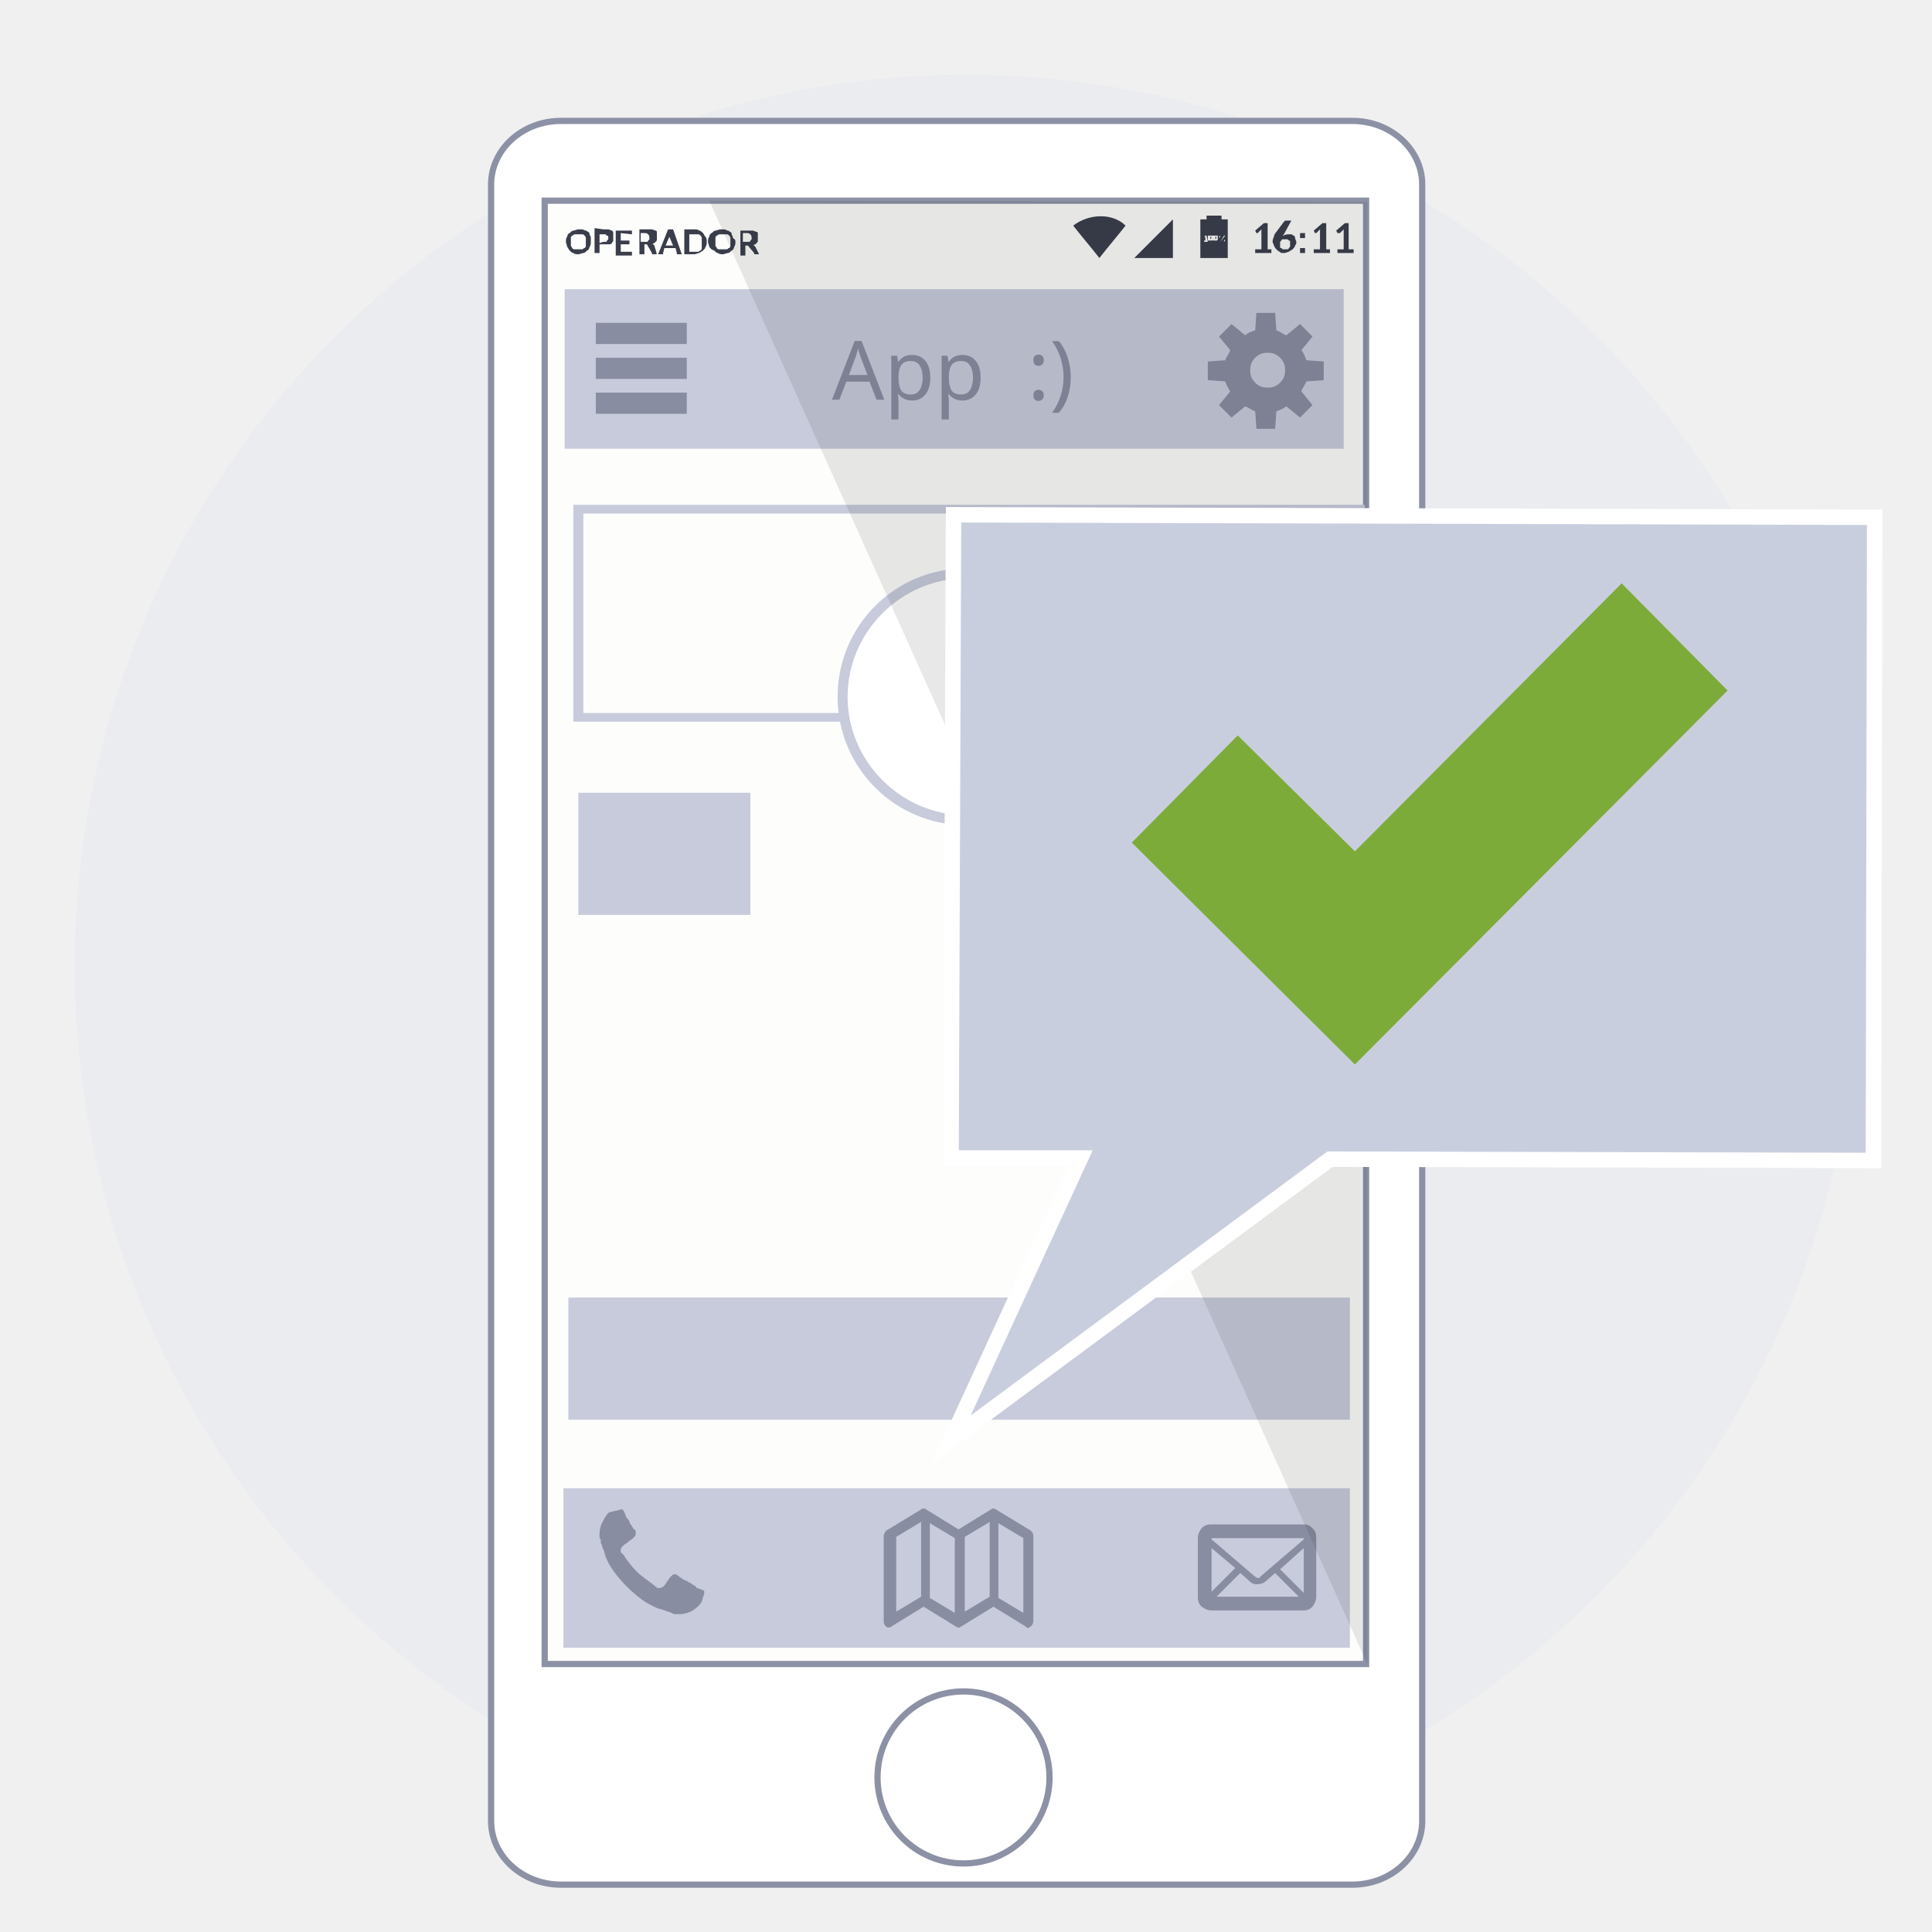
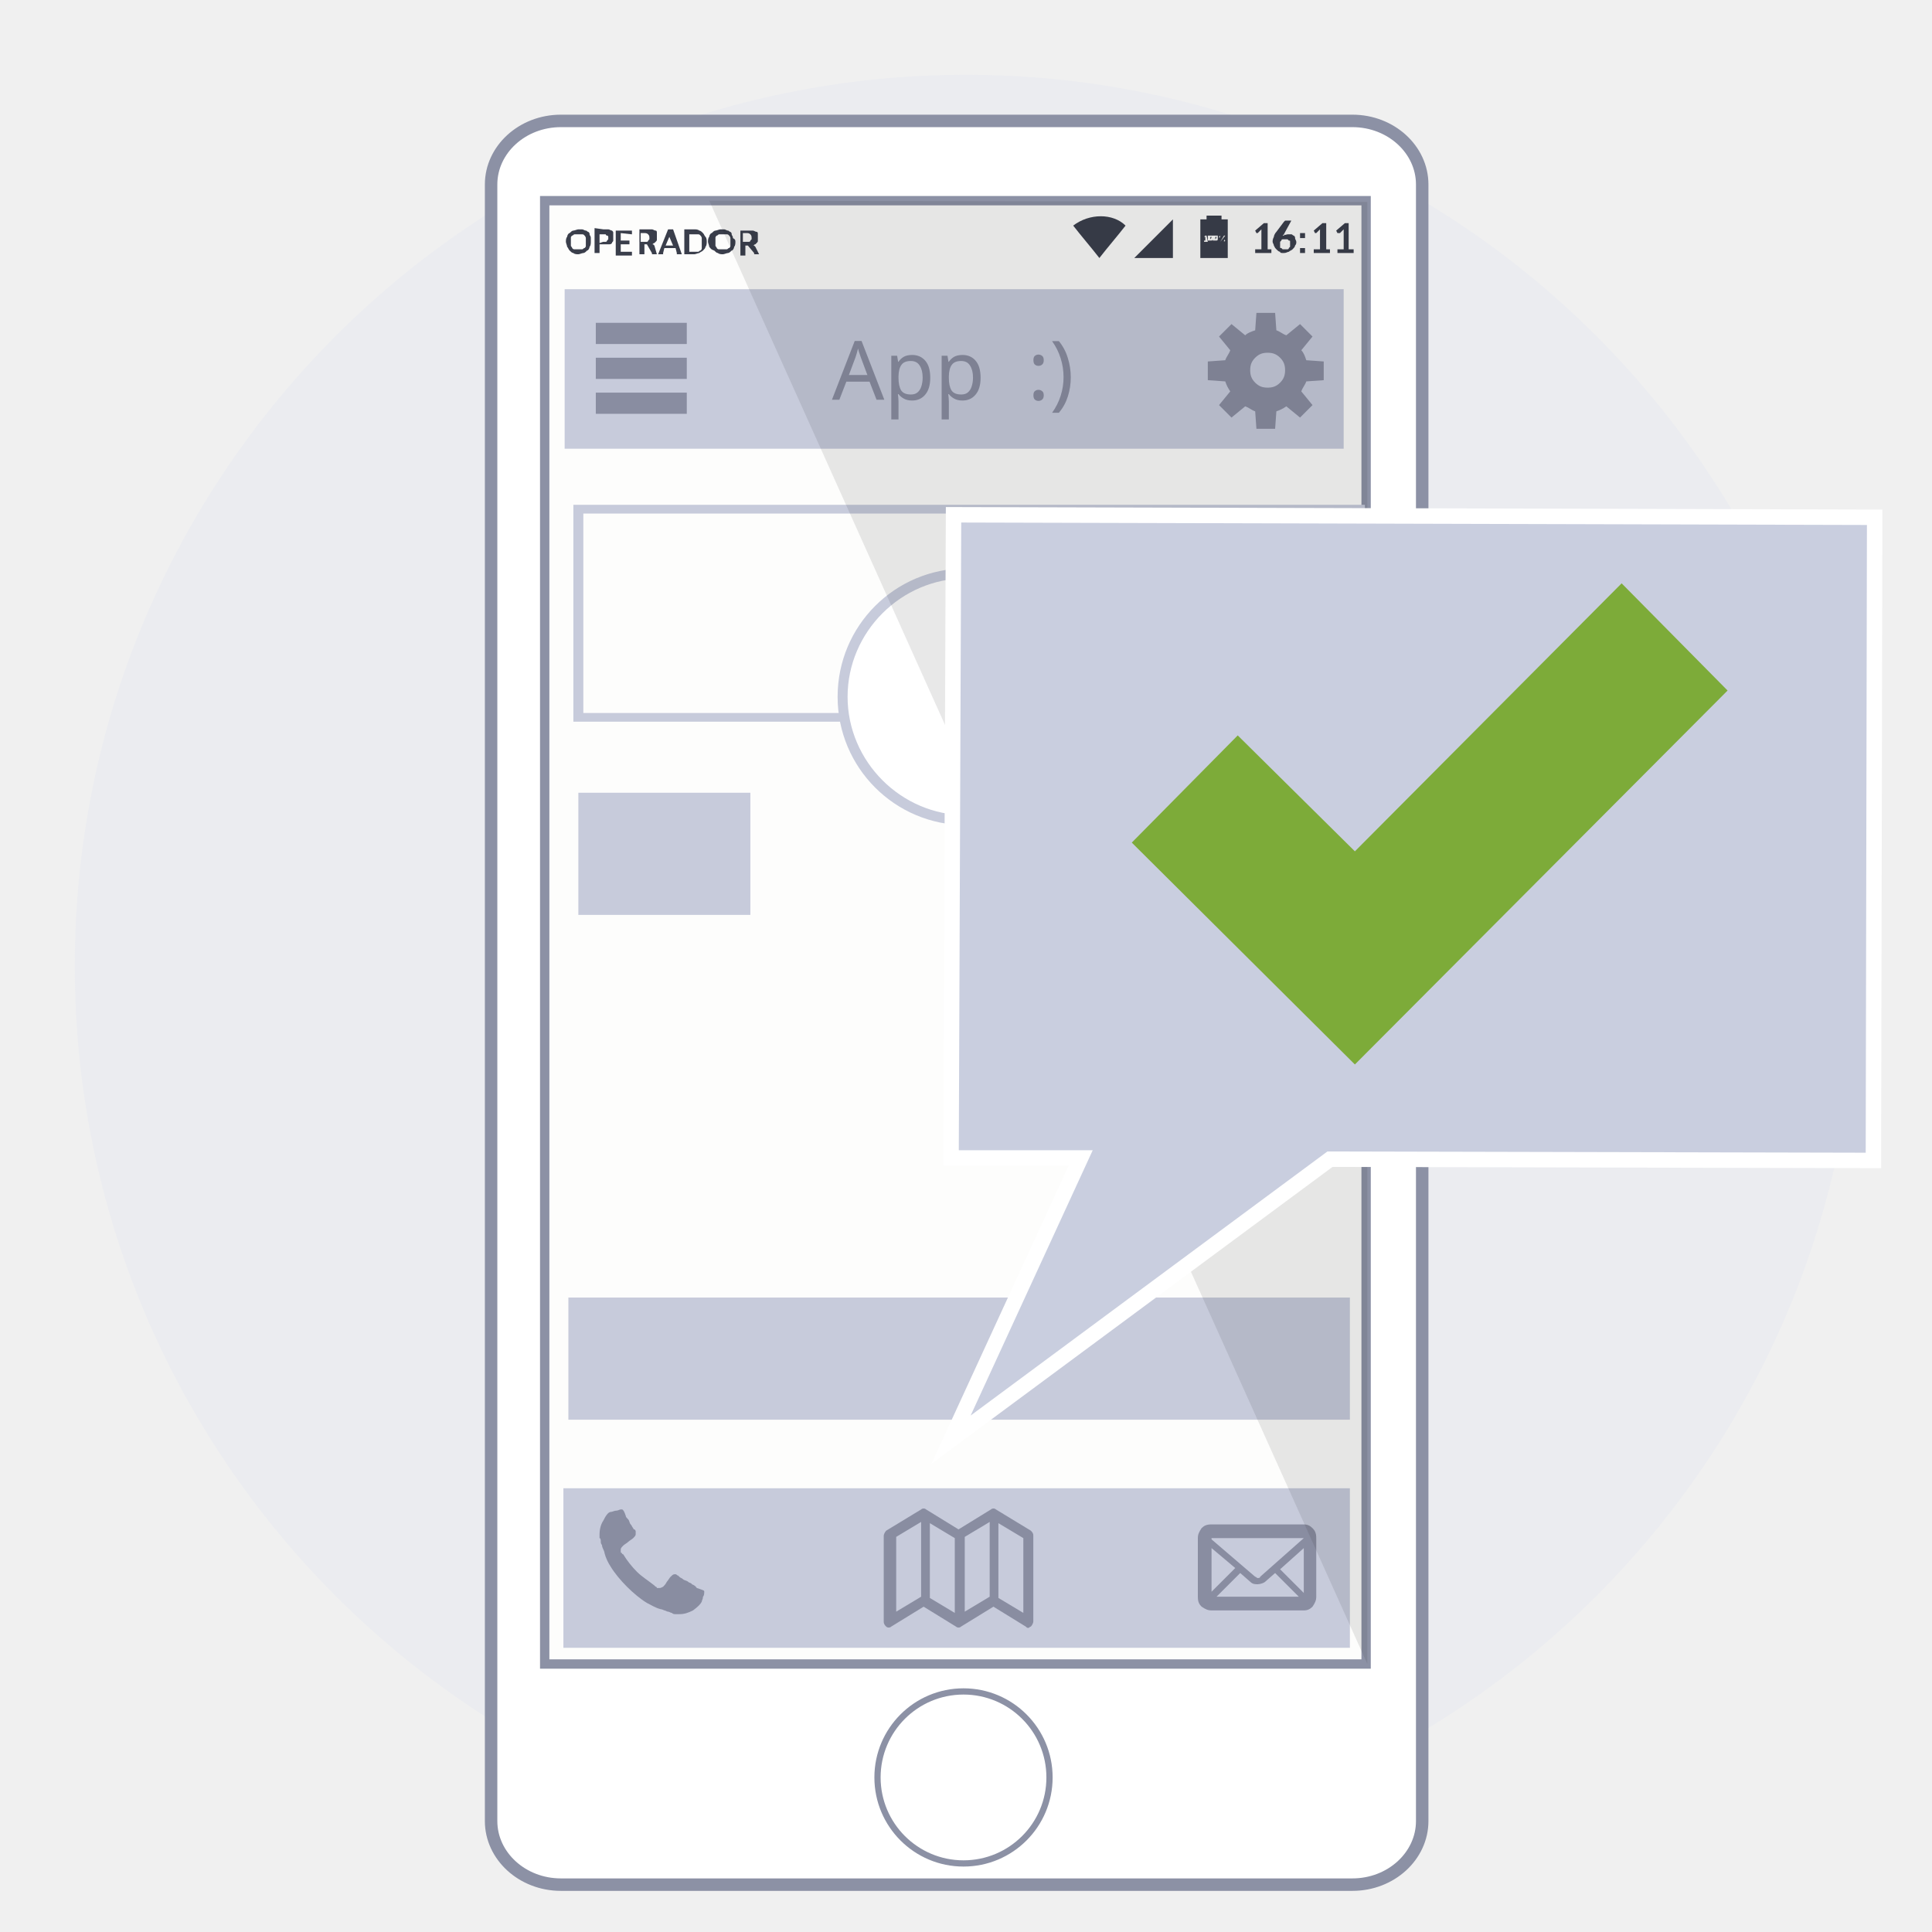
<svg xmlns="http://www.w3.org/2000/svg" version="1.1" id="Capa_1" x="0px" y="0px" viewBox="0 0 155 155" style="enable-background:new 0 0 155 155;" xml:space="preserve">
  <style type="text/css">
	.st0{fill:#EBECF0;}
- 	.st1{fill:#FFFFFF;stroke:#8C91A5;stroke-width:0.5;stroke-miterlimit:10;}
- 	.st2{fill:#FDFDFC;stroke:#8C91A5;stroke-width:0.5;stroke-miterlimit:10;}
+ 	.st1{fill:#FFFFFF;stroke:#8C91A5;stroke-miterlimit:10;}
+ 	.st2{fill:#FDFDFC;stroke:#8C91A5;stroke-width:0.75;stroke-miterlimit:10;}
	.st3{fill:#BFBFBE;}
	.st4{fill:#EED3B7;}
- 	.st5{fill:#C7CBDB;}
- 	.st6{fill:#898DA1;}
- 	.st7{fill:#FFFFFF;}
- 	.st8{fill:#3A3E4B;}
- 	.st9{font-family:'Raleway-ExtraBold';}
- 	.st10{font-size:6.57px;}
- 	.st11{opacity:0.1;}
- 	.st12{fill:#181519;}
- 	.st13{fill:#C9CEDF;stroke:#FFFFFF;stroke-width:1.239;stroke-miterlimit:10;}
- 	.st14{fill:#7DAB39;}
+ 	.st5{fill:#FFFFFF;stroke:#8C91A5;stroke-width:0.5;stroke-miterlimit:10;}
+ 	.st6{fill:#C7CBDB;}
+ 	.st7{fill:#898DA1;}
+ 	.st8{fill:#FFFFFF;}
+ 	.st9{fill:#3A3E4B;}
+ 	.st10{font-family:'Raleway-ExtraBold';}
+ 	.st11{font-size:6.57px;}
+ 	.st12{opacity:0.1;}
+ 	.st13{fill:#181519;}
+ 	.st14{fill:#C9CEDF;stroke:#FFFFFF;stroke-width:1.239;stroke-miterlimit:10;}
+ 	.st15{fill:#7DAB39;}
</style>
  <g>
    <circle class="st0" cx="77.5" cy="77.5" r="71.5" />
    <g>
      <g>
        <g>
          <path class="st1" d="M114.1,146.1c0,2.8-2.5,5.1-5.6,5.1H45c-3.1,0-5.6-2.3-5.6-5.1V14.8c0-2.8,2.5-5.1,5.6-5.1h63.5      c3.1,0,5.6,2.3,5.6,5.1V146.1z" />
          <rect x="43.7" y="16.1" class="st2" width="65.9" height="117.4" />
          <g>
            <g>
              <g>
                <g>
                  <rect x="48.2" y="65" class="st3" width="0.8" height="0.8" />
                </g>
                <g>
                  <rect x="49.9" y="65" class="st3" width="0.8" height="0.8" />
                </g>
                <g>
                  <rect x="51.4" y="65" class="st3" width="0.8" height="0.8" />
                </g>
              </g>
            </g>
          </g>
          <path class="st4" d="M73.9,57.1L73.9,57.1C73.9,57.2,73.9,57.1,73.9,57.1z" />
-           <circle class="st1" cx="77.3" cy="142.6" r="6.9" />
+           <circle class="st5" cx="77.3" cy="142.6" r="6.9" />
          <g>
            <g>
-               <rect x="45.3" y="23.2" class="st5" width="62.5" height="12.8" />
+               <rect x="45.3" y="23.2" class="st6" width="62.5" height="12.8" />
            </g>
            <g>
              <g>
-                 <rect x="47.8" y="25.9" class="st6" width="7.3" height="1.7" />
+                 <rect x="47.8" y="25.9" class="st7" width="7.3" height="1.7" />
              </g>
              <g>
-                 <rect x="47.8" y="28.7" class="st6" width="7.3" height="1.7" />
+                 <rect x="47.8" y="28.7" class="st7" width="7.3" height="1.7" />
              </g>
              <g>
-                 <rect x="47.8" y="31.5" class="st6" width="7.3" height="1.7" />
+                 <rect x="47.8" y="31.5" class="st7" width="7.3" height="1.7" />
              </g>
            </g>
            <g>
-               <path class="st6" d="M96.9,29v1.5l1.4,0.1c0.1,0.3,0.2,0.5,0.4,0.8l-0.9,1.1l1,1l1.1-0.9c0.3,0.1,0.5,0.3,0.8,0.4l0.1,1.4h1.5        l0.1-1.4c0.3-0.1,0.5-0.2,0.8-0.4l1.1,0.9l1-1l-0.9-1.1c0.1-0.3,0.3-0.5,0.4-0.8l1.4-0.1V29l-1.4-0.1        c-0.1-0.3-0.2-0.6-0.4-0.8l0.9-1.1l-1-1l-1.1,0.9c-0.3-0.1-0.5-0.3-0.8-0.4l-0.1-1.4h-1.5l-0.1,1.4c-0.3,0.1-0.6,0.2-0.8,0.4        l-1.1-0.9l-1,1l0.9,1.1c-0.1,0.3-0.3,0.5-0.4,0.8L96.9,29z M100.3,29.7c0-0.4,0.1-0.7,0.4-1c0.3-0.3,0.6-0.4,1-0.4        c0.4,0,0.7,0.1,1,0.4c0.3,0.3,0.4,0.6,0.4,1c0,0.4-0.1,0.7-0.4,1c-0.3,0.3-0.6,0.4-1,0.4c-0.4,0-0.7-0.1-1-0.4        C100.4,30.4,100.3,30.1,100.3,29.7z" />
+               <path class="st7" d="M96.9,29v1.5l1.4,0.1c0.1,0.3,0.2,0.5,0.4,0.8l-0.9,1.1l1,1l1.1-0.9c0.3,0.1,0.5,0.3,0.8,0.4l0.1,1.4h1.5        l0.1-1.4c0.3-0.1,0.5-0.2,0.8-0.4l1.1,0.9l1-1l-0.9-1.1c0.1-0.3,0.3-0.5,0.4-0.8l1.4-0.1V29l-1.4-0.1        c-0.1-0.3-0.2-0.6-0.4-0.8l0.9-1.1l-1-1l-1.1,0.9c-0.3-0.1-0.5-0.3-0.8-0.4l-0.1-1.4h-1.5l-0.1,1.4c-0.3,0.1-0.6,0.2-0.8,0.4        L98.8,26l-1,1l0.9,1.1c-0.1,0.3-0.3,0.5-0.4,0.8L96.9,29z M100.3,29.7c0-0.4,0.1-0.7,0.4-1s0.6-0.4,1-0.4s0.7,0.1,1,0.4        s0.4,0.6,0.4,1s-0.1,0.7-0.4,1s-0.6,0.4-1,0.4s-0.7-0.1-1-0.4C100.4,30.4,100.3,30.1,100.3,29.7z" />
            </g>
          </g>
          <g>
            <g>
-               <path class="st5" d="M109.6,57.9H46V40.5h63.5L109.6,57.9L109.6,57.9z M46.8,57.2h62V41.2h-62V57.2z" />
+               <path class="st6" d="M109.6,57.9H46V40.5h63.5L109.6,57.9L109.6,57.9z M46.8,57.2h62v-16h-62C46.8,41.2,46.8,57.2,46.8,57.2z" />
            </g>
            <g>
-               <circle class="st7" cx="77.5" cy="55.9" r="9.9" />
-               <path class="st5" d="M77.5,66.2c-5.7,0-10.3-4.6-10.3-10.3c0-5.7,4.6-10.3,10.3-10.3c5.7,0,10.3,4.6,10.3,10.3        C87.8,61.5,83.2,66.2,77.5,66.2z M77.5,46.4c-5.2,0-9.5,4.3-9.5,9.5s4.3,9.5,9.5,9.5s9.5-4.3,9.5-9.5S82.8,46.4,77.5,46.4z" />
+               <circle class="st8" cx="77.5" cy="55.9" r="9.9" />
+               <path class="st6" d="M77.5,66.2c-5.7,0-10.3-4.6-10.3-10.3s4.6-10.3,10.3-10.3c5.7,0,10.3,4.6,10.3,10.3        C87.8,61.5,83.2,66.2,77.5,66.2z M77.5,46.4c-5.2,0-9.5,4.3-9.5,9.5s4.3,9.5,9.5,9.5s9.5-4.3,9.5-9.5S82.8,46.4,77.5,46.4z" />
            </g>
          </g>
          <g>
            <g>
-               <path class="st8" d="M102,20v0.3h-1.3V20h0.5v-1.4c0-0.1,0-0.1,0-0.2l-0.3,0.3c0,0,0,0-0.1,0c0,0,0,0,0,0h0c0,0,0,0,0,0        l-0.1-0.2l0.7-0.6h0.3v2.1L102,20L102,20z" />
-               <path class="st8" d="M103,18.8l-0.1,0.1C103,18.9,103.1,18.9,103,18.8c0.1,0.1,0.2,0,0.3,0c0.1,0,0.2,0,0.3,0        c0.1,0,0.1,0.1,0.2,0.1c0.1,0.1,0.1,0.1,0.1,0.2c0,0.1,0.1,0.2,0.1,0.3c0,0.1,0,0.2-0.1,0.3c0,0.1-0.1,0.2-0.2,0.3        c-0.1,0.1-0.2,0.1-0.3,0.2c-0.1,0-0.2,0.1-0.4,0.1s-0.3,0-0.3-0.1c-0.1,0-0.2-0.1-0.3-0.2c-0.1-0.1-0.1-0.1-0.2-0.3        c0-0.1-0.1-0.2-0.1-0.3c0-0.1,0-0.2,0.1-0.4c0-0.1,0.1-0.3,0.2-0.4l0.6-0.8c0,0,0,0,0.1-0.1c0,0,0.1,0,0.1,0h0.4L103,18.8z         M103.1,20c0.1,0,0.1,0,0.2,0c0,0,0.1,0,0.1-0.1c0,0,0.1-0.1,0.1-0.1c0,0,0-0.1,0-0.2c0-0.1,0-0.1,0-0.2c0-0.1,0-0.1-0.1-0.1        c0,0-0.1-0.1-0.1-0.1c0,0-0.1,0-0.2,0c-0.1,0-0.1,0-0.2,0c0,0-0.1,0-0.1,0.1c0,0-0.1,0.1-0.1,0.1c0,0,0,0.1,0,0.2        c0,0.1,0,0.1,0,0.2c0,0.1,0,0.1,0.1,0.1c0,0,0.1,0.1,0.1,0.1C103,20,103.1,20,103.1,20z" />
-               <path class="st8" d="M104.3,18.9c0,0,0-0.1,0-0.1c0,0,0-0.1,0-0.1c0,0,0,0,0.1,0c0,0,0.1,0,0.1,0s0.1,0,0.1,0c0,0,0.1,0,0.1,0        c0,0,0,0,0,0.1c0,0,0,0.1,0,0.1c0,0,0,0.1,0,0.1c0,0,0,0.1,0,0.1c0,0,0,0-0.1,0c0,0-0.1,0-0.1,0s-0.1,0-0.1,0c0,0-0.1,0-0.1,0        c0,0,0,0,0-0.1C104.3,19,104.3,19,104.3,18.9z M104.3,20.1c0,0,0-0.1,0-0.1c0,0,0-0.1,0-0.1c0,0,0,0,0.1,0c0,0,0.1,0,0.1,0        s0.1,0,0.1,0c0,0,0.1,0,0.1,0c0,0,0,0,0,0.1s0,0.1,0,0.1c0,0,0,0.1,0,0.1c0,0,0,0.1,0,0.1c0,0,0,0-0.1,0c0,0-0.1,0-0.1,0        s-0.1,0-0.1,0c0,0-0.1,0-0.1,0c0,0,0,0,0-0.1C104.3,20.2,104.3,20.1,104.3,20.1z" />
-               <path class="st8" d="M106.7,20v0.3h-1.3V20h0.5v-1.4c0-0.1,0-0.1,0-0.2l-0.3,0.3c0,0,0,0-0.1,0s0,0,0,0h0c0,0,0,0,0,0        l-0.1-0.2l0.7-0.6h0.3v2.1L106.7,20L106.7,20z" />
-               <path class="st8" d="M108.6,20v0.3h-1.3V20h0.5v-1.4c0-0.1,0-0.1,0-0.2l-0.3,0.3c0,0,0,0-0.1,0s0,0-0.1,0h0c0,0,0,0,0,0        l-0.1-0.2l0.7-0.6h0.3v2.1L108.6,20L108.6,20z" />
+               <path class="st9" d="M102,20v0.3h-1.3V20h0.5v-1.4c0-0.1,0-0.1,0-0.2l-0.3,0.3c0,0,0,0-0.1,0l0,0l0,0l0,0l-0.1-0.2l0.7-0.6        h0.3V20L102,20L102,20z" />
+               <path class="st9" d="M103,18.8l-0.1,0.1C103,18.9,103.1,18.9,103,18.8c0.1,0.1,0.2,0,0.3,0c0.1,0,0.2,0,0.3,0        c0.1,0,0.1,0.1,0.2,0.1c0.1,0.1,0.1,0.1,0.1,0.2s0.1,0.2,0.1,0.3c0,0.1,0,0.2-0.1,0.3c0,0.1-0.1,0.2-0.2,0.3        c-0.1,0.1-0.2,0.1-0.3,0.2c-0.1,0-0.2,0.1-0.4,0.1s-0.3,0-0.3-0.1c-0.1,0-0.2-0.1-0.3-0.2c-0.1-0.1-0.1-0.1-0.2-0.3        c0-0.1-0.1-0.2-0.1-0.3c0-0.1,0-0.2,0.1-0.4c0-0.1,0.1-0.3,0.2-0.4l0.6-0.8c0,0,0,0,0.1-0.1h0.1h0.4L103,18.8z M103.1,20        c0.1,0,0.1,0,0.2,0c0,0,0.1,0,0.1-0.1l0.1-0.1c0,0,0-0.1,0-0.2s0-0.1,0-0.2s0-0.1-0.1-0.1l-0.1-0.1c0,0-0.1,0-0.2,0        s-0.1,0-0.2,0c0,0-0.1,0-0.1,0.1l-0.1,0.1c0,0,0,0.1,0,0.2s0,0.1,0,0.2s0,0.1,0.1,0.1l0.1,0.1C103,20,103.1,20,103.1,20z" />
+               <path class="st9" d="M104.3,18.9v-0.1v-0.1c0,0,0,0,0.1,0h0.1h0.1h0.1c0,0,0,0,0,0.1v0.1V19v0.1c0,0,0,0-0.1,0h-0.1h-0.1h-0.1        c0,0,0,0,0-0.1C104.3,19,104.3,19,104.3,18.9z M104.3,20.1V20v-0.1c0,0,0,0,0.1,0h0.1h0.1h0.1c0,0,0,0,0,0.1s0,0.1,0,0.1v0.1        v0.1c0,0,0,0-0.1,0h-0.1h-0.1h-0.1c0,0,0,0,0-0.1V20.1z" />
+               <path class="st9" d="M106.7,20v0.3h-1.3V20h0.5v-1.4c0-0.1,0-0.1,0-0.2l-0.3,0.3c0,0,0,0-0.1,0s0,0,0,0l0,0l0,0l-0.1-0.2        l0.7-0.6h0.3V20L106.7,20L106.7,20z" />
+               <path class="st9" d="M108.6,20v0.3h-1.3V20h0.5v-1.4c0-0.1,0-0.1,0-0.2l-0.3,0.3c0,0,0,0-0.1,0s0,0-0.1,0l0,0l0,0l-0.1-0.2        l0.7-0.6h0.3V20L108.6,20L108.6,20z" />
            </g>
            <g>
              <g>
-                 <path class="st8" d="M97.9,19L97.9,19C97.9,19,97.9,19,97.9,19C97.9,19,97.9,19,97.9,19L97.9,19C97.9,19,97.9,19,97.9,19         L97.9,19l0-0.1c0,0,0,0,0,0l0,0c0,0,0,0,0,0c0,0,0,0,0,0l0,0c0,0,0,0,0,0L97.9,19C97.8,19,97.9,19,97.9,19L97.9,19z" />
+                 <path class="st9" d="M97.9,19L97.9,19L97.9,19L97.9,19L97.9,19L97.9,19L97.9,19v-0.1l0,0l0,0l0,0l0,0l0,0l0,0V19         C97.8,19,97.9,19,97.9,19L97.9,19z" />
              </g>
              <g>
-                 <path class="st8" d="M97.6,19C97.6,19,97.6,18.9,97.6,19C97.6,18.9,97.6,18.9,97.6,19l-0.1,0c0,0,0,0,0,0c0,0,0,0,0,0.1         c0,0,0,0,0,0.1s0,0.1,0,0.1c0,0,0,0,0,0.1c0,0,0,0,0,0h0h0c0,0,0,0,0,0c0,0,0,0,0-0.1c0,0,0,0,0-0.1         C97.6,19.1,97.6,19,97.6,19C97.6,19,97.6,19,97.6,19z" />
+                 <path class="st9" d="M97.6,19C97.6,19,97.6,18.9,97.6,19C97.6,18.9,97.6,18.9,97.6,19L97.6,19L97.6,19c-0.1,0-0.1,0-0.1,0.1         c0,0,0,0,0,0.1s0,0.1,0,0.1s0,0,0,0.1l0,0l0,0l0,0l0,0c0,0,0,0,0-0.1c0,0,0,0,0-0.1C97.6,19.1,97.6,19,97.6,19L97.6,19z" />
              </g>
              <g>
-                 <path class="st8" d="M97.2,19C97.2,19,97.2,18.9,97.2,19C97.2,18.9,97.2,18.9,97.2,19l-0.1,0c0,0,0,0,0,0c0,0,0,0,0,0.1         c0,0,0,0,0,0.1s0,0.1,0,0.1c0,0,0,0,0,0.1l0,0h0h0c0,0,0,0,0,0c0,0,0,0,0-0.1c0,0,0,0,0-0.1C97.2,19.1,97.2,19,97.2,19         C97.2,19,97.2,19,97.2,19z" />
+                 <path class="st9" d="M97.2,19C97.2,19,97.2,18.9,97.2,19C97.2,18.9,97.2,18.9,97.2,19L97.2,19L97.2,19c-0.1,0-0.1,0-0.1,0.1         c0,0,0,0,0,0.1s0,0.1,0,0.1s0,0,0,0.1l0,0l0,0l0,0l0,0c0,0,0,0,0-0.1c0,0,0,0,0-0.1C97.2,19.1,97.2,19,97.2,19L97.2,19z" />
              </g>
              <g>
-                 <path class="st8" d="M98.2,19.2L98.2,19.2L98.2,19.2C98.1,19.2,98.1,19.2,98.2,19.2L98.2,19.2C98.1,19.2,98.1,19.2,98.2,19.2         L98.2,19.2l0,0.1c0,0,0,0,0,0l0,0c0,0,0,0,0,0c0,0,0,0,0,0l0,0c0,0,0,0,0,0L98.2,19.2C98.2,19.2,98.2,19.2,98.2,19.2         C98.2,19.2,98.2,19.2,98.2,19.2z" />
+                 <path class="st9" d="M98.2,19.2L98.2,19.2L98.2,19.2C98.1,19.2,98.1,19.2,98.2,19.2L98.2,19.2C98.1,19.2,98.1,19.2,98.2,19.2         L98.2,19.2v0.1l0,0l0,0l0,0l0,0l0,0l0,0V19.2L98.2,19.2L98.2,19.2z" />
              </g>
              <g>
-                 <path class="st8" d="M98,17.6v-0.3h-1.2v0.3h-0.5v3.1h2.2v-3.1H98z M96.9,19.4h-0.3v-0.1h0.1V19v0L96.6,19l0,0l0,0l0,0l0,0         l0,0l0.1-0.1h0.1L96.9,19.4L96.9,19.4L96.9,19.4L96.9,19.4z M97.3,19.2C97.3,19.3,97.3,19.3,97.3,19.2c0,0.1-0.1,0.1-0.1,0.1         s0,0-0.1,0c0,0,0,0-0.1,0c0,0,0,0-0.1,0c0,0,0,0,0-0.1c0,0,0-0.1,0-0.1c0,0,0-0.1,0-0.1s0-0.1,0-0.1c0,0,0,0,0.1,0         c0,0,0,0,0.1,0s0,0,0.1,0c0,0,0,0,0.1,0c0,0,0,0,0,0.1c0,0,0,0.1,0,0.1C97.3,19.1,97.3,19.2,97.3,19.2z M97.7,19.2         C97.7,19.3,97.7,19.3,97.7,19.2c0,0.1-0.1,0.1-0.1,0.1c0,0,0,0-0.1,0s0,0-0.1,0c0,0,0,0-0.1,0c0,0,0,0,0-0.1c0,0,0-0.1,0-0.1         c0,0,0-0.1,0-0.1s0-0.1,0-0.1c0,0,0,0,0.1,0c0,0,0,0,0.1,0s0,0,0.1,0c0,0,0,0,0.1,0c0,0,0,0,0,0.1c0,0,0,0.1,0,0.1         S97.7,19.2,97.7,19.2z M97.8,19C97.8,19,97.8,19,97.8,19C97.8,19,97.8,18.9,97.8,19l0.1-0.1h0h0c0,0,0,0,0,0l0,0v0         c0,0,0,0,0,0s0,0,0,0l0,0h0h0C97.9,19.1,97.8,19.1,97.8,19C97.8,19.1,97.8,19,97.8,19C97.8,19,97.8,19,97.8,19z M97.9,19.4         C97.9,19.4,97.9,19.4,97.9,19.4L97.9,19.4l0.3-0.5l0,0l0,0h0.1L97.9,19.4L97.9,19.4z M98.3,19.3         C98.3,19.3,98.3,19.3,98.3,19.3L98.3,19.3l-0.1,0.1h0c0,0,0,0,0,0c0,0,0,0,0,0v0c0,0,0,0,0,0s0,0,0,0l0,0h0h0c0,0,0,0,0,0         C98.2,19.2,98.2,19.2,98.3,19.3L98.3,19.3C98.3,19.3,98.3,19.3,98.3,19.3z" />
+                 <path class="st9" d="M98,17.6v-0.3h-1.2v0.3h-0.5v3.1h2.2v-3.1H98z M96.9,19.4h-0.3v-0.1h0.1V19l0,0h-0.1l0,0l0,0l0,0l0,0         l0,0l0.1-0.1h0.1L96.9,19.4L96.9,19.4L96.9,19.4L96.9,19.4z M97.3,19.2C97.3,19.3,97.3,19.3,97.3,19.2c0,0.1-0.1,0.1-0.1,0.1         s0,0-0.1,0c0,0,0,0-0.1,0c0,0,0,0-0.1,0c0,0,0,0,0-0.1v-0.1V19v-0.1c0,0,0,0,0.1,0c0,0,0,0,0.1,0s0,0,0.1,0c0,0,0,0,0.1,0         c0,0,0,0,0,0.1v0.1V19.2z M97.7,19.2C97.7,19.3,97.7,19.3,97.7,19.2c0,0.1-0.1,0.1-0.1,0.1s0,0-0.1,0s0,0-0.1,0         c0,0,0,0-0.1,0c0,0,0,0,0-0.1v-0.1V19v-0.1c0,0,0,0,0.1,0c0,0,0,0,0.1,0s0,0,0.1,0c0,0,0,0,0.1,0c0,0,0,0,0,0.1v0.1V19.2z          M97.8,19L97.8,19C97.8,19,97.8,18.9,97.8,19l0.1-0.1l0,0l0,0l0,0l0,0l0,0l0,0l0,0l0,0l0,0l0,0C97.9,19.1,97.8,19.1,97.8,19         C97.8,19.1,97.8,19,97.8,19L97.8,19z M97.9,19.4L97.9,19.4L97.9,19.4l0.3-0.5l0,0l0,0h0.1L97.9,19.4L97.9,19.4z M98.3,19.3         L98.3,19.3L98.3,19.3l-0.1,0.1l0,0l0,0l0,0l0,0l0,0l0,0l0,0l0,0l0,0l0,0C98.2,19.2,98.2,19.2,98.3,19.3L98.3,19.3L98.3,19.3z         " />
              </g>
              <g>
-                 <path class="st8" d="M86.1,18.1c0.7,0.9,1.4,1.7,2.1,2.6c0.7-0.9,1.4-1.7,2.1-2.6C89.3,17.1,87.4,17.1,86.1,18.1z" />
+                 <path class="st9" d="M86.1,18.1c0.7,0.9,1.4,1.7,2.1,2.6c0.7-0.9,1.4-1.7,2.1-2.6C89.3,17.1,87.4,17.1,86.1,18.1z" />
              </g>
              <g>
-                 <path class="st8" d="M94.1,20.7c0-1.1,0-2.2,0-3.1c-1,1-2.1,2.1-3.1,3.1C92,20.7,93.1,20.7,94.1,20.7z" />
+                 <path class="st9" d="M94.1,20.7c0-1.1,0-2.2,0-3.1c-1,1-2.1,2.1-3.1,3.1C92,20.7,93.1,20.7,94.1,20.7z" />
              </g>
            </g>
          </g>
          <g>
-             <path class="st8" d="M47.4,19.4c0,0.1,0,0.3-0.1,0.4c0,0.1-0.1,0.3-0.2,0.3c-0.1,0.1-0.2,0.2-0.3,0.2c-0.1,0-0.3,0.1-0.4,0.1       c-0.1,0-0.3,0-0.4-0.1c-0.1,0-0.2-0.1-0.3-0.2c-0.1-0.1-0.1-0.2-0.2-0.3c0-0.1-0.1-0.3-0.1-0.4c0-0.1,0-0.3,0.1-0.4       c0-0.1,0.1-0.3,0.2-0.3c0.1-0.1,0.2-0.2,0.3-0.2c0.1,0,0.3-0.1,0.4-0.1c0.1,0,0.2,0,0.3,0c0.1,0,0.2,0.1,0.3,0.1       c0.1,0,0.1,0.1,0.2,0.1c0.1,0.1,0.1,0.1,0.1,0.2c0,0.1,0.1,0.1,0.1,0.3C47.4,19.2,47.4,19.3,47.4,19.4z M47,19.4       c0-0.1,0-0.2,0-0.3c0-0.1-0.1-0.2-0.1-0.2c-0.1-0.1-0.1-0.1-0.2-0.1c-0.1,0-0.2,0-0.3,0c-0.1,0-0.2,0-0.3,0       c-0.1,0-0.1,0.1-0.2,0.1c-0.1,0.1-0.1,0.1-0.1,0.2c0,0.1,0,0.2,0,0.3c0,0.1,0,0.2,0,0.3c0,0.1,0.1,0.1,0.1,0.2       c0.1,0.1,0.1,0.1,0.2,0.1c0.1,0,0.2,0,0.3,0c0.1,0,0.2,0,0.3,0c0.1,0,0.1-0.1,0.2-0.1c0.1-0.1,0.1-0.1,0.1-0.2       C47,19.6,47,19.5,47,19.4z" />
-             <path class="st8" d="M48.4,18.4c0.1,0,0.3,0,0.4,0c0.1,0,0.2,0.1,0.3,0.1c0.1,0.1,0.1,0.1,0.1,0.2c0,0.1,0,0.2,0,0.3       c0,0.1,0,0.2,0,0.3c0,0.1-0.1,0.1-0.1,0.2c-0.1,0.1-0.1,0.1-0.3,0.1s-0.2,0-0.4,0h-0.3v0.7h-0.4v-2L48.4,18.4z M48.4,19.4       c0.1,0,0.1,0,0.2,0c0,0,0.1,0,0.1-0.1c0,0,0.1-0.1,0.1-0.1c0,0,0-0.1,0-0.1c0-0.1,0-0.1,0-0.1c0,0,0-0.1-0.1-0.1       c0,0-0.1,0-0.1-0.1c0,0-0.1,0-0.2,0h-0.3v0.7L48.4,19.4z" />
-             <path class="st8" d="M49.8,18.7v0.6h0.7v0.3h-0.7v0.6h0.9v0.3h-1.3v-2h1.3v0.3L49.8,18.7L49.8,18.7z" />
-             <path class="st8" d="M52.7,20.4h-0.3c-0.1,0-0.1,0-0.1-0.1l-0.4-0.7c0,0,0,0,0,0c0,0,0,0-0.1,0h-0.1v0.8h-0.4v-2h0.6       c0.1,0,0.3,0,0.4,0c0.1,0,0.2,0.1,0.3,0.1c0.1,0,0.1,0.1,0.1,0.2c0,0.1,0,0.1,0,0.3c0,0.1,0,0.1,0,0.2c0,0.1,0,0.1-0.1,0.2       c0,0-0.1,0.1-0.1,0.1c-0.1,0-0.1,0.1-0.2,0.1c0,0,0,0,0.1,0c0,0,0,0,0.1,0.1L52.7,20.4z M51.7,19.4c0.1,0,0.1,0,0.2,0       c0,0,0.1,0,0.1-0.1c0,0,0.1-0.1,0.1-0.1c0,0,0-0.1,0-0.1c0-0.1,0-0.2-0.1-0.3c-0.1-0.1-0.2-0.1-0.3-0.1h-0.3v0.7H51.7z" />
-             <path class="st8" d="M54.7,20.4h-0.3c0,0-0.1,0-0.1,0c0,0,0,0,0-0.1l-0.1-0.4h-0.9l-0.1,0.4c0,0,0,0,0,0.1c0,0,0,0-0.1,0h-0.3       l0.8-2h0.4L54.7,20.4z M54,19.7L53.7,19c0,0,0-0.1,0-0.1c0,0,0-0.1,0-0.1c0,0,0,0.1,0,0.1c0,0,0,0.1,0,0.1l-0.3,0.7H54z" />
-             <path class="st8" d="M56.7,19.4c0,0.1,0,0.3-0.1,0.4c0,0.1-0.1,0.2-0.2,0.3c-0.1,0.1-0.2,0.1-0.3,0.2c-0.1,0-0.3,0.1-0.4,0.1       h-0.8v-2h0.8c0.1,0,0.3,0,0.4,0.1c0.1,0,0.2,0.1,0.3,0.2c0.1,0.1,0.1,0.2,0.2,0.3C56.7,19.1,56.7,19.3,56.7,19.4z M56.3,19.4       c0-0.1,0-0.2,0-0.3c0-0.1-0.1-0.2-0.1-0.2c-0.1-0.1-0.1-0.1-0.2-0.1c-0.1,0-0.2,0-0.3,0h-0.4v1.4h0.4c0.1,0,0.2,0,0.3,0       c0.1,0,0.1-0.1,0.2-0.1c0.1-0.1,0.1-0.1,0.1-0.2C56.3,19.6,56.3,19.5,56.3,19.4z" />
-             <path class="st8" d="M59,19.4c0,0.1,0,0.3-0.1,0.4c0,0.1-0.1,0.3-0.2,0.3c-0.1,0.1-0.2,0.2-0.3,0.2c-0.1,0-0.3,0.1-0.4,0.1       c-0.1,0-0.3,0-0.4-0.1c-0.1,0-0.2-0.1-0.3-0.2C57,20,57,19.9,56.9,19.8c0-0.1-0.1-0.3-0.1-0.4c0-0.1,0-0.3,0.1-0.4       c0-0.1,0.1-0.3,0.2-0.3c0.1-0.1,0.2-0.2,0.3-0.2s0.3-0.1,0.4-0.1c0.1,0,0.2,0,0.3,0c0.1,0,0.2,0.1,0.3,0.1       c0.1,0,0.1,0.1,0.2,0.1c0.1,0.1,0.1,0.1,0.1,0.2c0,0.1,0.1,0.1,0.1,0.3C59,19.2,59,19.3,59,19.4z M58.6,19.4c0-0.1,0-0.2,0-0.3       c0-0.1-0.1-0.2-0.1-0.2c-0.1-0.1-0.1-0.1-0.2-0.1c-0.1,0-0.2,0-0.3,0c-0.1,0-0.2,0-0.3,0c-0.1,0-0.1,0.1-0.2,0.1       c-0.1,0.1-0.1,0.1-0.1,0.2c0,0.1,0,0.2,0,0.3c0,0.1,0,0.2,0,0.3c0,0.1,0.1,0.1,0.1,0.2c0.1,0.1,0.1,0.1,0.2,0.1       c0.1,0,0.2,0,0.3,0c0.1,0,0.2,0,0.3,0c0.1,0,0.1-0.1,0.2-0.1c0.1-0.1,0.1-0.1,0.1-0.2C58.6,19.6,58.6,19.5,58.6,19.4z" />
-             <path class="st8" d="M60.9,20.4h-0.3c-0.1,0-0.1,0-0.1-0.1L60,19.7c0,0,0,0,0,0c0,0,0,0-0.1,0h-0.1v0.8h-0.4v-2H60       c0.1,0,0.3,0,0.4,0s0.2,0.1,0.3,0.1c0.1,0,0.1,0.1,0.1,0.2c0,0.1,0,0.1,0,0.3c0,0.1,0,0.1,0,0.2c0,0.1,0,0.1-0.1,0.2       c0,0-0.1,0.1-0.1,0.1c-0.1,0-0.1,0.1-0.2,0.1c0,0,0,0,0.1,0c0,0,0,0,0.1,0.1L60.9,20.4z M59.9,19.4c0.1,0,0.1,0,0.2,0       c0,0,0.1,0,0.1-0.1c0,0,0.1-0.1,0.1-0.1c0,0,0-0.1,0-0.1c0-0.1,0-0.2-0.1-0.3c-0.1-0.1-0.2-0.1-0.3-0.1h-0.3v0.7H59.9z" />
+             <path class="st9" d="M47.4,19.4c0,0.1,0,0.3-0.1,0.4c0,0.1-0.1,0.3-0.2,0.3c-0.1,0.1-0.2,0.2-0.3,0.2s-0.3,0.1-0.4,0.1       c-0.1,0-0.3,0-0.4-0.1c-0.1,0-0.2-0.1-0.3-0.2s-0.1-0.2-0.2-0.3c0-0.1-0.1-0.3-0.1-0.4s0-0.3,0.1-0.4c0-0.1,0.1-0.3,0.2-0.3       c0.1-0.1,0.2-0.2,0.3-0.2s0.3-0.1,0.4-0.1c0.1,0,0.2,0,0.3,0s0.2,0.1,0.3,0.1s0.1,0.1,0.2,0.1c0.1,0.1,0.1,0.1,0.1,0.2       s0.1,0.1,0.1,0.3C47.4,19.2,47.4,19.3,47.4,19.4z M47,19.4c0-0.1,0-0.2,0-0.3c0-0.1-0.1-0.2-0.1-0.2c-0.1-0.1-0.1-0.1-0.2-0.1       c-0.1,0-0.2,0-0.3,0s-0.2,0-0.3,0s-0.1,0.1-0.2,0.1c-0.1,0.1-0.1,0.1-0.1,0.2s0,0.2,0,0.3c0,0.1,0,0.2,0,0.3       c0,0.1,0.1,0.1,0.1,0.2C46,20,46,20,46.1,20c0.1,0,0.2,0,0.3,0s0.2,0,0.3,0s0.1-0.1,0.2-0.1c0.1-0.1,0.1-0.1,0.1-0.2       C47,19.6,47,19.5,47,19.4z" />
+             <path class="st9" d="M48.4,18.4c0.1,0,0.3,0,0.4,0c0.1,0,0.2,0.1,0.3,0.1c0.1,0.1,0.1,0.1,0.1,0.2s0,0.2,0,0.3       c0,0.1,0,0.2,0,0.3c0,0.1-0.1,0.1-0.1,0.2c-0.1,0.1-0.1,0.1-0.3,0.1s-0.2,0-0.4,0h-0.3v0.7h-0.4v-2L48.4,18.4z M48.4,19.4       c0.1,0,0.1,0,0.2,0c0,0,0.1,0,0.1-0.1l0.1-0.1v-0.1c0-0.1,0-0.1,0-0.1s0-0.1-0.1-0.1c0,0-0.1,0-0.1-0.1c0,0-0.1,0-0.2,0h-0.3       v0.7L48.4,19.4z" />
+             <path class="st9" d="M49.8,18.7v0.6h0.7v0.3h-0.7v0.6h0.9v0.3h-1.3v-2h1.3v0.3L49.8,18.7L49.8,18.7z" />
+             <path class="st9" d="M52.7,20.4h-0.3c-0.1,0-0.1,0-0.1-0.1l-0.4-0.7l0,0c0,0,0,0-0.1,0h-0.1v0.8h-0.4v-2h0.6c0.1,0,0.3,0,0.4,0       c0.1,0,0.2,0.1,0.3,0.1s0.1,0.1,0.1,0.2s0,0.1,0,0.3c0,0.1,0,0.1,0,0.2s0,0.1-0.1,0.2l-0.1,0.1c-0.1,0-0.1,0.1-0.2,0.1       c0,0,0,0,0.1,0c0,0,0,0,0.1,0.1L52.7,20.4z M51.7,19.4c0.1,0,0.1,0,0.2,0c0,0,0.1,0,0.1-0.1l0.1-0.1v-0.1c0-0.1,0-0.2-0.1-0.3       c-0.1-0.1-0.2-0.1-0.3-0.1h-0.3v0.7H51.7z" />
+             <path class="st9" d="M54.7,20.4h-0.3h-0.1c0,0,0,0,0-0.1l-0.1-0.4h-0.9l-0.1,0.4c0,0,0,0,0,0.1c0,0,0,0-0.1,0h-0.3l0.8-2H54       L54.7,20.4z M54,19.7L53.7,19v-0.1v-0.1v0.1V19l-0.3,0.7H54z" />
+             <path class="st9" d="M56.7,19.4c0,0.1,0,0.3-0.1,0.4c0,0.1-0.1,0.2-0.2,0.3c-0.1,0.1-0.2,0.1-0.3,0.2c-0.1,0-0.3,0.1-0.4,0.1       h-0.8v-2h0.8c0.1,0,0.3,0,0.4,0.1c0.1,0,0.2,0.1,0.3,0.2s0.1,0.2,0.2,0.3C56.7,19.1,56.7,19.3,56.7,19.4z M56.3,19.4       c0-0.1,0-0.2,0-0.3c0-0.1-0.1-0.2-0.1-0.2c-0.1-0.1-0.1-0.1-0.2-0.1c-0.1,0-0.2,0-0.3,0h-0.4v1.4h0.4c0.1,0,0.2,0,0.3,0       s0.1-0.1,0.2-0.1c0.1-0.1,0.1-0.1,0.1-0.2C56.3,19.6,56.3,19.5,56.3,19.4z" />
+             <path class="st9" d="M59,19.4c0,0.1,0,0.3-0.1,0.4c0,0.1-0.1,0.3-0.2,0.3c-0.1,0.1-0.2,0.2-0.3,0.2s-0.3,0.1-0.4,0.1       c-0.1,0-0.3,0-0.4-0.1c-0.1,0-0.2-0.1-0.3-0.2C57,20,57,19.9,56.9,19.8c0-0.1-0.1-0.3-0.1-0.4s0-0.3,0.1-0.4       c0-0.1,0.1-0.3,0.2-0.3c0.1-0.1,0.2-0.2,0.3-0.2s0.3-0.1,0.4-0.1c0.1,0,0.2,0,0.3,0s0.2,0.1,0.3,0.1s0.1,0.1,0.2,0.1       c0.1,0.1,0.1,0.1,0.1,0.2s0.1,0.1,0.1,0.3C59,19.2,59,19.3,59,19.4z M58.6,19.4c0-0.1,0-0.2,0-0.3c0-0.1-0.1-0.2-0.1-0.2       c-0.1-0.1-0.1-0.1-0.2-0.1c-0.1,0-0.2,0-0.3,0s-0.2,0-0.3,0s-0.1,0.1-0.2,0.1c-0.1,0.1-0.1,0.1-0.1,0.2s0,0.2,0,0.3       c0,0.1,0,0.2,0,0.3c0,0.1,0.1,0.1,0.1,0.2c0.1,0.1,0.1,0.1,0.2,0.1c0.1,0,0.2,0,0.3,0s0.2,0,0.3,0s0.1-0.1,0.2-0.1       c0.1-0.1,0.1-0.1,0.1-0.2C58.6,19.6,58.6,19.5,58.6,19.4z" />
+             <path class="st9" d="M60.9,20.4h-0.3c-0.1,0-0.1,0-0.1-0.1L60,19.7l0,0c0,0,0,0-0.1,0h-0.1v0.8h-0.4v-2H60c0.1,0,0.3,0,0.4,0       s0.2,0.1,0.3,0.1s0.1,0.1,0.1,0.2s0,0.1,0,0.3c0,0.1,0,0.1,0,0.2s0,0.1-0.1,0.2l-0.1,0.1c-0.1,0-0.1,0.1-0.2,0.1c0,0,0,0,0.1,0       c0,0,0,0,0.1,0.1L60.9,20.4z M59.9,19.4c0.1,0,0.1,0,0.2,0c0,0,0.1,0,0.1-0.1l0.1-0.1v-0.1c0-0.1,0-0.2-0.1-0.3       c-0.1-0.1-0.2-0.1-0.3-0.1h-0.3v0.7H59.9z" />
          </g>
          <g>
-             <rect x="45.2" y="119.4" class="st5" width="63.1" height="12.8" />
+             <rect x="45.2" y="119.4" class="st6" width="63.1" height="12.8" />
          </g>
          <g>
-             <rect x="46.4" y="63.6" class="st5" width="13.8" height="9.8" />
+             <rect x="46.4" y="63.6" class="st6" width="13.8" height="9.8" />
          </g>
          <g>
-             <rect x="45.6" y="104.1" class="st5" width="62.7" height="9.8" />
+             <rect x="45.6" y="104.1" class="st6" width="62.7" height="9.8" />
          </g>
          <g>
-             <path class="st6" d="M56.5,127.7c0,0.1,0,0.3-0.1,0.4c0,0.2-0.1,0.3-0.1,0.4c-0.1,0.2-0.3,0.4-0.7,0.7       c-0.4,0.2-0.7,0.3-1.1,0.3c-0.1,0-0.2,0-0.3,0c-0.1,0-0.2,0-0.3-0.1c-0.1,0-0.2-0.1-0.3-0.1c-0.1,0-0.2-0.1-0.3-0.1       c-0.2-0.1-0.3-0.1-0.3-0.1c-0.4-0.1-0.7-0.3-1.1-0.5c-0.5-0.3-1.1-0.8-1.6-1.3c-0.5-0.5-1-1.1-1.3-1.6       c-0.2-0.3-0.4-0.7-0.5-1.1c0,0,0-0.1-0.1-0.3c-0.1-0.2-0.1-0.3-0.1-0.3c0-0.1-0.1-0.1-0.1-0.3c0-0.1,0-0.3-0.1-0.3       c0-0.1,0-0.2,0-0.3c0-0.4,0.1-0.8,0.3-1.1c0.2-0.4,0.4-0.7,0.6-0.7c0.1,0,0.3-0.1,0.4-0.1c0.2,0,0.3-0.1,0.4-0.1       c0.1,0,0.1,0,0.1,0c0.1,0,0.2,0.2,0.3,0.5c0,0.1,0.1,0.2,0.2,0.3c0.1,0.1,0.1,0.3,0.2,0.4s0.1,0.2,0.2,0.3c0,0,0,0.1,0.1,0.1       c0.1,0.1,0.1,0.1,0.1,0.2c0,0.1,0,0.1,0,0.2c0,0.1-0.1,0.2-0.2,0.3c-0.1,0.1-0.3,0.2-0.4,0.3c-0.1,0.1-0.3,0.2-0.4,0.3       c-0.1,0.1-0.2,0.2-0.2,0.3c0,0,0,0.1,0,0.1c0,0.1,0,0.1,0,0.1c0,0,0,0.1,0.1,0.1c0,0.1,0.1,0.1,0.1,0.1c0.3,0.5,0.7,1,1.1,1.4       c0.4,0.4,0.9,0.7,1.4,1.1c0,0,0,0,0.1,0.1c0.1,0,0.1,0.1,0.1,0.1c0,0,0.1,0,0.1,0c0,0,0.1,0,0.1,0c0.1,0,0.1,0,0.3-0.1       c0.1-0.1,0.2-0.2,0.3-0.4c0.1-0.1,0.2-0.3,0.3-0.4c0.1-0.1,0.2-0.2,0.3-0.2c0,0,0.1,0,0.1,0c0.1,0,0.1,0.1,0.2,0.1       c0.1,0.1,0.1,0.1,0.1,0.1c0.1,0.1,0.2,0.1,0.3,0.2c0.1,0.1,0.3,0.1,0.4,0.2c0.1,0.1,0.3,0.1,0.3,0.2c0.3,0.1,0.4,0.3,0.4,0.3       C56.5,127.6,56.5,127.6,56.5,127.7z" />
+             <path class="st7" d="M56.5,127.7c0,0.1,0,0.3-0.1,0.4c0,0.2-0.1,0.3-0.1,0.4c-0.1,0.2-0.3,0.4-0.7,0.7       c-0.4,0.2-0.7,0.3-1.1,0.3c-0.1,0-0.2,0-0.3,0s-0.2,0-0.3-0.1c-0.1,0-0.2-0.1-0.3-0.1s-0.2-0.1-0.3-0.1       c-0.2-0.1-0.3-0.1-0.3-0.1c-0.4-0.1-0.7-0.3-1.1-0.5c-0.5-0.3-1.1-0.8-1.6-1.3s-1-1.1-1.3-1.6c-0.2-0.3-0.4-0.7-0.5-1.1       c0,0,0-0.1-0.1-0.3c-0.1-0.2-0.1-0.3-0.1-0.3c0-0.1-0.1-0.1-0.1-0.3c0-0.1,0-0.3-0.1-0.3c0-0.1,0-0.2,0-0.3       c0-0.4,0.1-0.8,0.3-1.1c0.2-0.4,0.4-0.7,0.6-0.7c0.1,0,0.3-0.1,0.4-0.1c0.2,0,0.3-0.1,0.4-0.1c0.1,0,0.1,0,0.1,0       c0.1,0,0.2,0.2,0.3,0.5c0,0.1,0.1,0.2,0.2,0.3c0.1,0.1,0.1,0.3,0.2,0.4s0.1,0.2,0.2,0.3c0,0,0,0.1,0.1,0.1       c0.1,0.1,0.1,0.1,0.1,0.2s0,0.1,0,0.2s-0.1,0.2-0.2,0.3c-0.1,0.1-0.3,0.2-0.4,0.3c-0.1,0.1-0.3,0.2-0.4,0.3       c-0.1,0.1-0.2,0.2-0.2,0.3v0.1c0,0.1,0,0.1,0,0.1s0,0.1,0.1,0.1c0,0.1,0.1,0.1,0.1,0.1c0.3,0.5,0.7,1,1.1,1.4       c0.4,0.4,0.9,0.7,1.4,1.1c0,0,0,0,0.1,0.1c0.1,0,0.1,0.1,0.1,0.1h0.1h0.1c0.1,0,0.1,0,0.3-0.1c0.1-0.1,0.2-0.2,0.3-0.4       c0.1-0.1,0.2-0.3,0.3-0.4s0.2-0.2,0.3-0.2h0.1c0.1,0,0.1,0.1,0.2,0.1c0.1,0.1,0.1,0.1,0.1,0.1c0.1,0.1,0.2,0.1,0.3,0.2       s0.3,0.1,0.4,0.2c0.1,0.1,0.3,0.1,0.3,0.2c0.3,0.1,0.4,0.3,0.4,0.3C56.5,127.6,56.5,127.6,56.5,127.7z" />
          </g>
          <g>
-             <path class="st6" d="M104.6,122.3c0.3,0,0.5,0.1,0.7,0.3c0.2,0.2,0.3,0.4,0.3,0.8v4.7c0,0.3-0.1,0.5-0.3,0.8       c-0.2,0.2-0.4,0.3-0.7,0.3h-7.4c-0.3,0-0.5-0.1-0.8-0.3c-0.2-0.2-0.3-0.4-0.3-0.8v-4.7c0-0.3,0.1-0.5,0.3-0.8       c0.2-0.2,0.4-0.3,0.8-0.3H104.6L104.6,122.3z M100.3,126.9l-0.8-0.7l-1.9,1.9h6.6l-1.9-1.9l-0.8,0.7c-0.1,0.1-0.4,0.2-0.6,0.2       C100.7,127.1,100.5,127.1,100.3,126.9z M97.2,127.7l1.9-1.9l-1.9-1.6L97.2,127.7L97.2,127.7z M102.7,125.9l1.9,1.9v-3.6       L102.7,125.9z M104.6,123.4h-7.4v0.1l3.5,3c0.1,0,0.1,0.1,0.2,0.1c0.1,0,0.2,0,0.2-0.1l3.5-3V123.4z" />
+             <path class="st7" d="M104.6,122.3c0.3,0,0.5,0.1,0.7,0.3c0.2,0.2,0.3,0.4,0.3,0.8v4.7c0,0.3-0.1,0.5-0.3,0.8       c-0.2,0.2-0.4,0.3-0.7,0.3h-7.4c-0.3,0-0.5-0.1-0.8-0.3c-0.2-0.2-0.3-0.4-0.3-0.8v-4.7c0-0.3,0.1-0.5,0.3-0.8       c0.2-0.2,0.4-0.3,0.8-0.3H104.6L104.6,122.3z M100.3,126.9l-0.8-0.7l-1.9,1.9h6.6l-1.9-1.9l-0.8,0.7c-0.1,0.1-0.4,0.2-0.6,0.2       S100.5,127.1,100.3,126.9z M97.2,127.7l1.9-1.9l-1.9-1.6V127.7L97.2,127.7z M102.7,125.9l1.9,1.9v-3.6L102.7,125.9z        M104.6,123.4h-7.4v0.1l3.5,3c0.1,0,0.1,0.1,0.2,0.1s0.2,0,0.2-0.1L104.6,123.4C104.6,123.5,104.6,123.4,104.6,123.4z" />
          </g>
          <g>
-             <path class="st6" d="M82.7,122.8c0.1,0.1,0.2,0.2,0.2,0.4v6.9c0,0.1-0.1,0.3-0.2,0.4c-0.1,0-0.1,0.1-0.2,0.1s-0.1,0-0.2-0.1       l-2.6-1.6l-2.6,1.6c-0.1,0.1-0.3,0.1-0.4,0l-2.6-1.6l-2.6,1.6c-0.1,0.1-0.3,0.1-0.4,0c-0.1-0.1-0.2-0.2-0.2-0.4v-6.9       c0-0.1,0.1-0.3,0.2-0.4l2.8-1.7c0.1-0.1,0.3-0.1,0.4,0l2.6,1.6l2.6-1.6c0.1-0.1,0.3-0.1,0.4,0L82.7,122.8z M73.9,128.1v-6       l-2,1.2v6L73.9,128.1z M76.6,129.4v-6l-2-1.2v6L76.6,129.4z M79.4,128.1v-6l-2,1.2v6L79.4,128.1z M82.1,129.4v-6l-2-1.2v6       L82.1,129.4z" />
+             <path class="st7" d="M82.7,122.8c0.1,0.1,0.2,0.2,0.2,0.4v6.9c0,0.1-0.1,0.3-0.2,0.4c-0.1,0-0.1,0.1-0.2,0.1s-0.1,0-0.2-0.1       l-2.6-1.6l-2.6,1.6c-0.1,0.1-0.3,0.1-0.4,0l-2.6-1.6l-2.6,1.6c-0.1,0.1-0.3,0.1-0.4,0s-0.2-0.2-0.2-0.4v-6.9       c0-0.1,0.1-0.3,0.2-0.4l2.8-1.7c0.1-0.1,0.3-0.1,0.4,0l2.6,1.6l2.6-1.6c0.1-0.1,0.3-0.1,0.4,0L82.7,122.8z M73.9,128.1v-6       l-2,1.2v6L73.9,128.1z M76.6,129.4v-6l-2-1.2v6L76.6,129.4z M79.4,128.1v-6l-2,1.2v6L79.4,128.1z M82.1,129.4v-6l-2-1.2v6       L82.1,129.4z" />
          </g>
-           <text transform="matrix(1 0 0 1 66.7451 32.0713)" class="st6 st9 st10">App  :)</text>
-           <g class="st11">
-             <polyline class="st12" points="56.9,16.1 109.7,16.2 109.7,133.5      " />
+           <text transform="matrix(1 0 0 1 66.7451 32.0713)" class="st7 st10 st11">App  :)</text>
+           <g class="st12">
+             <polyline class="st13" points="56.9,16.1 109.7,16.2 109.7,133.5      " />
          </g>
        </g>
-         <path class="st13" d="M76.5,41.3l73.9,0.2l-0.1,51.6L106.7,93l-30.4,22.5l10.4-22.6l-10.4,0L76.5,41.3z" />
+         <path class="st14" d="M76.5,41.3l73.9,0.2l-0.1,51.6L106.7,93l-30.4,22.5l10.4-22.6H76.3L76.5,41.3z" />
      </g>
-       <path class="st14" d="M108.7,85.4L90.8,67.6l8.5-8.6l9.4,9.3l21.4-21.5l8.5,8.6L108.7,85.4z" />
+       <path class="st15" d="M108.7,85.4L90.8,67.6l8.5-8.6l9.4,9.3l21.4-21.5l8.5,8.6L108.7,85.4z" />
    </g>
  </g>
</svg>
